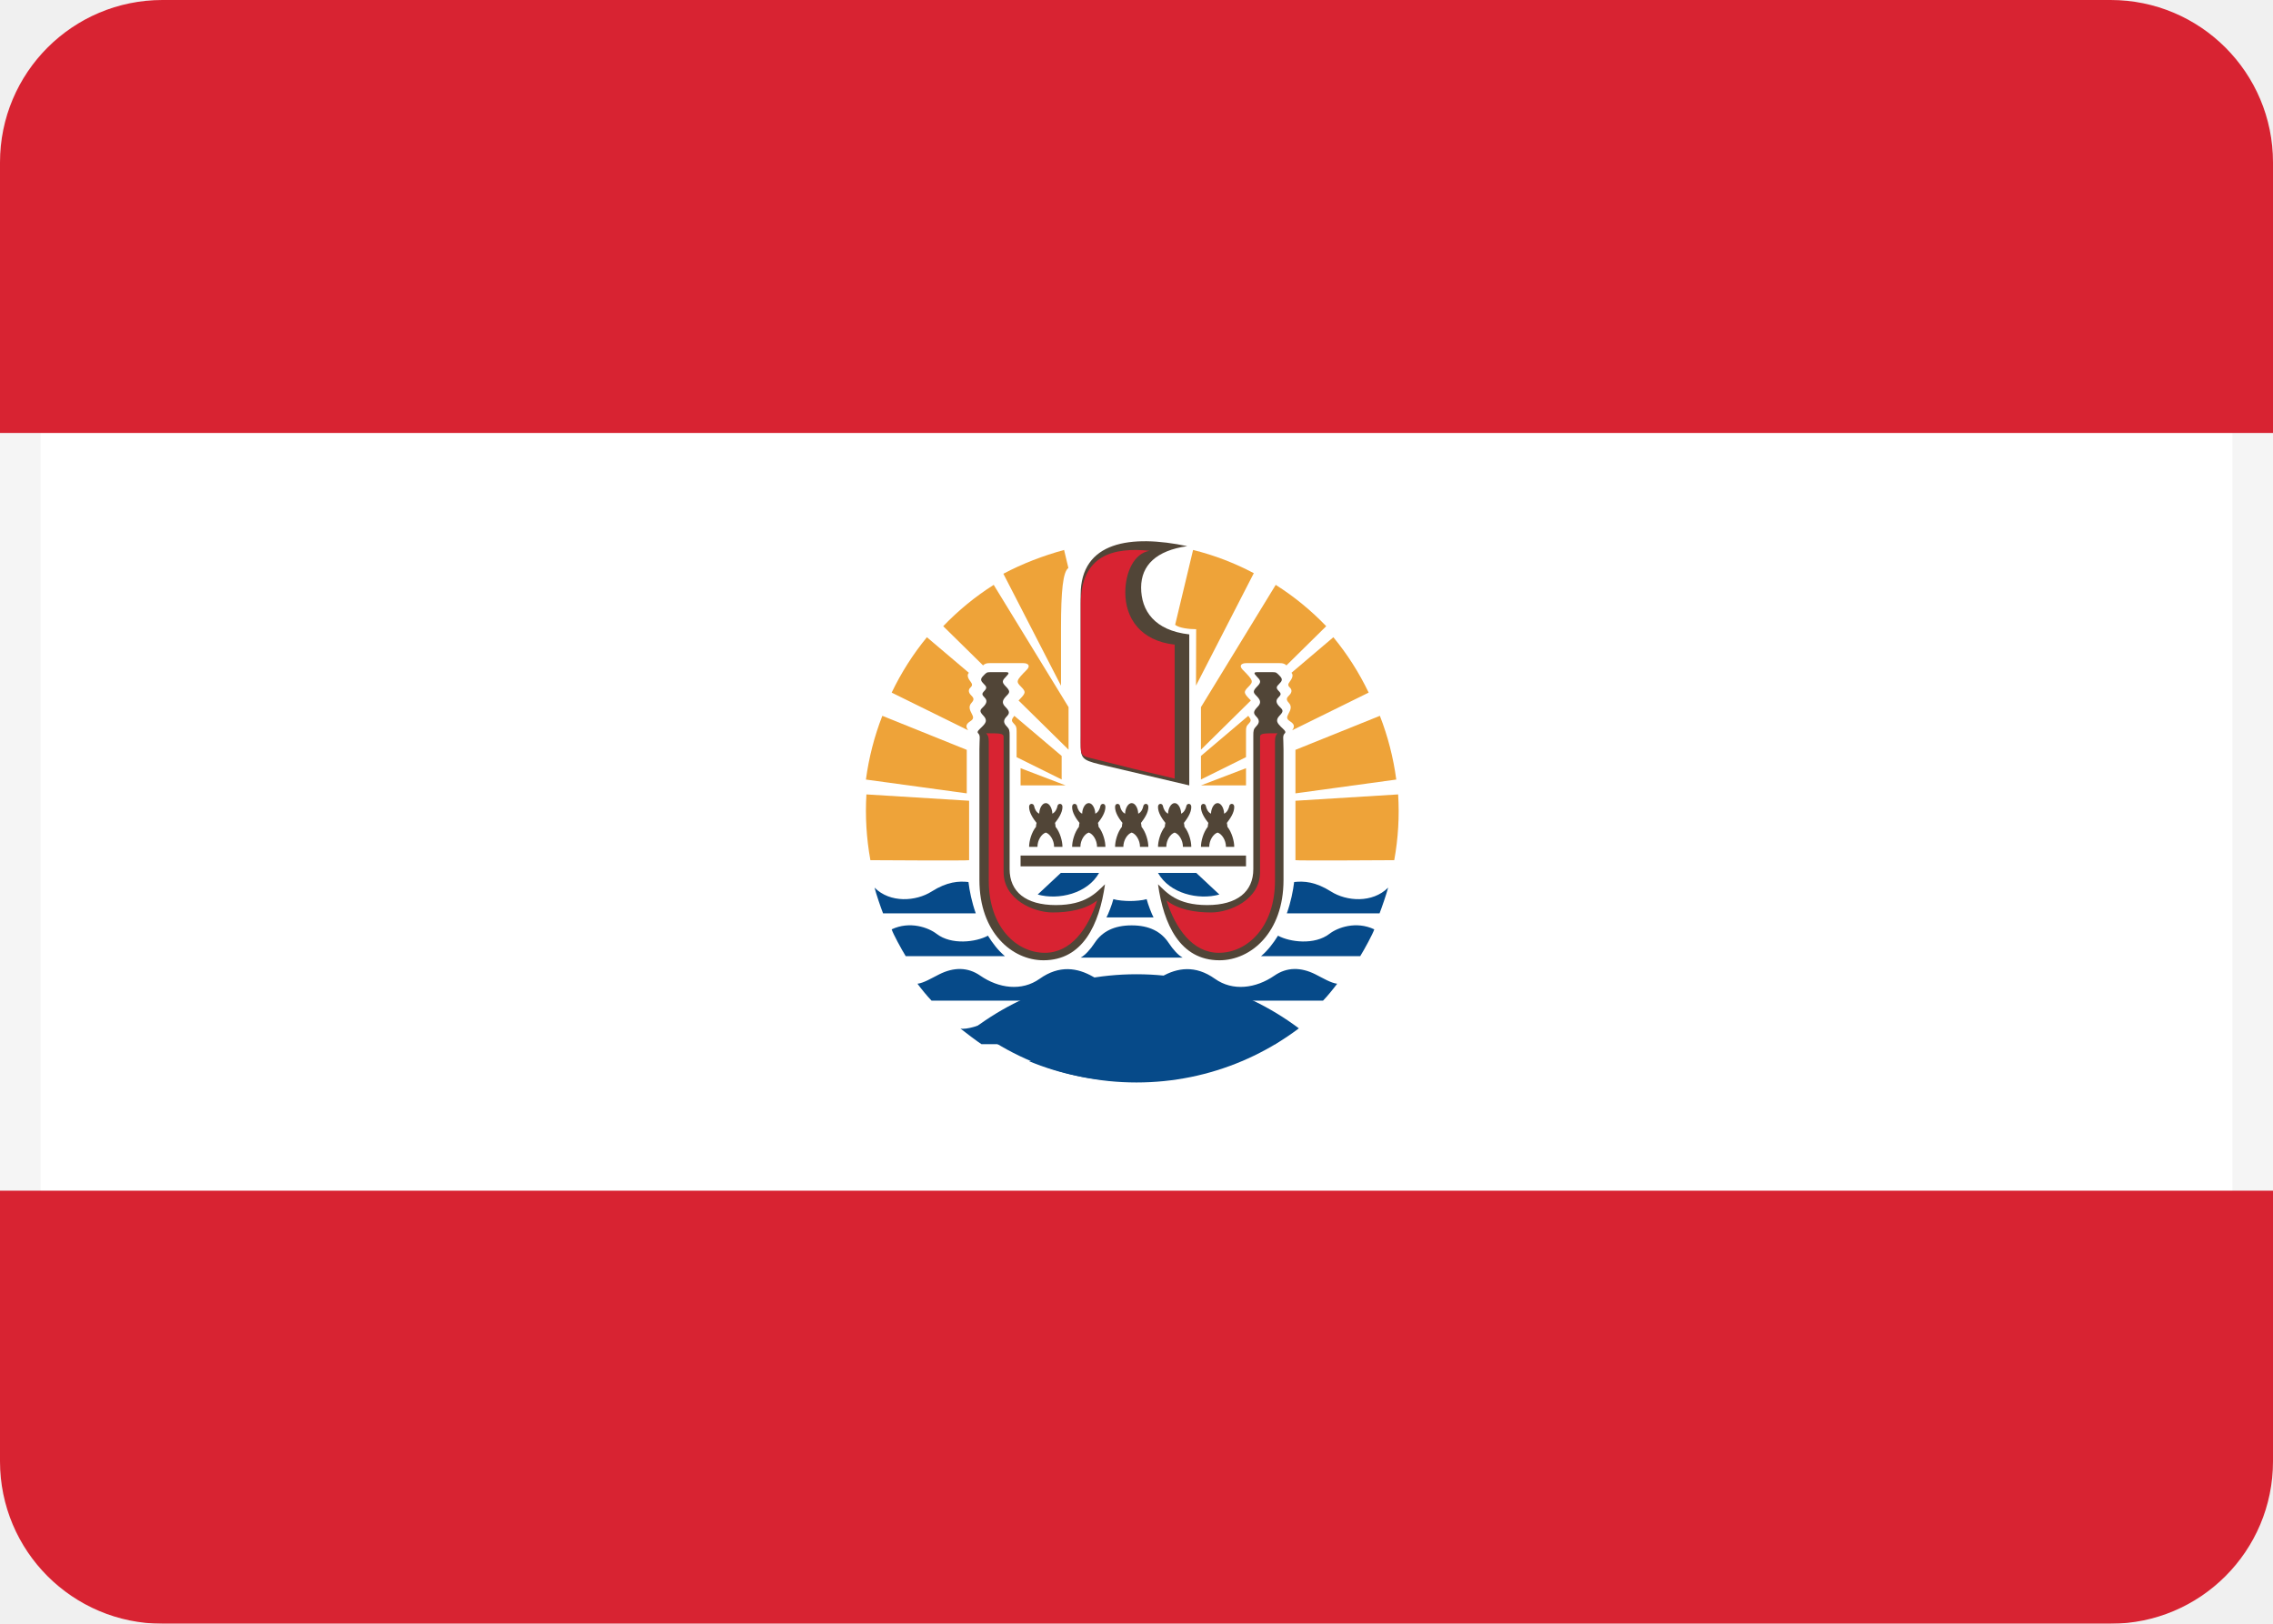
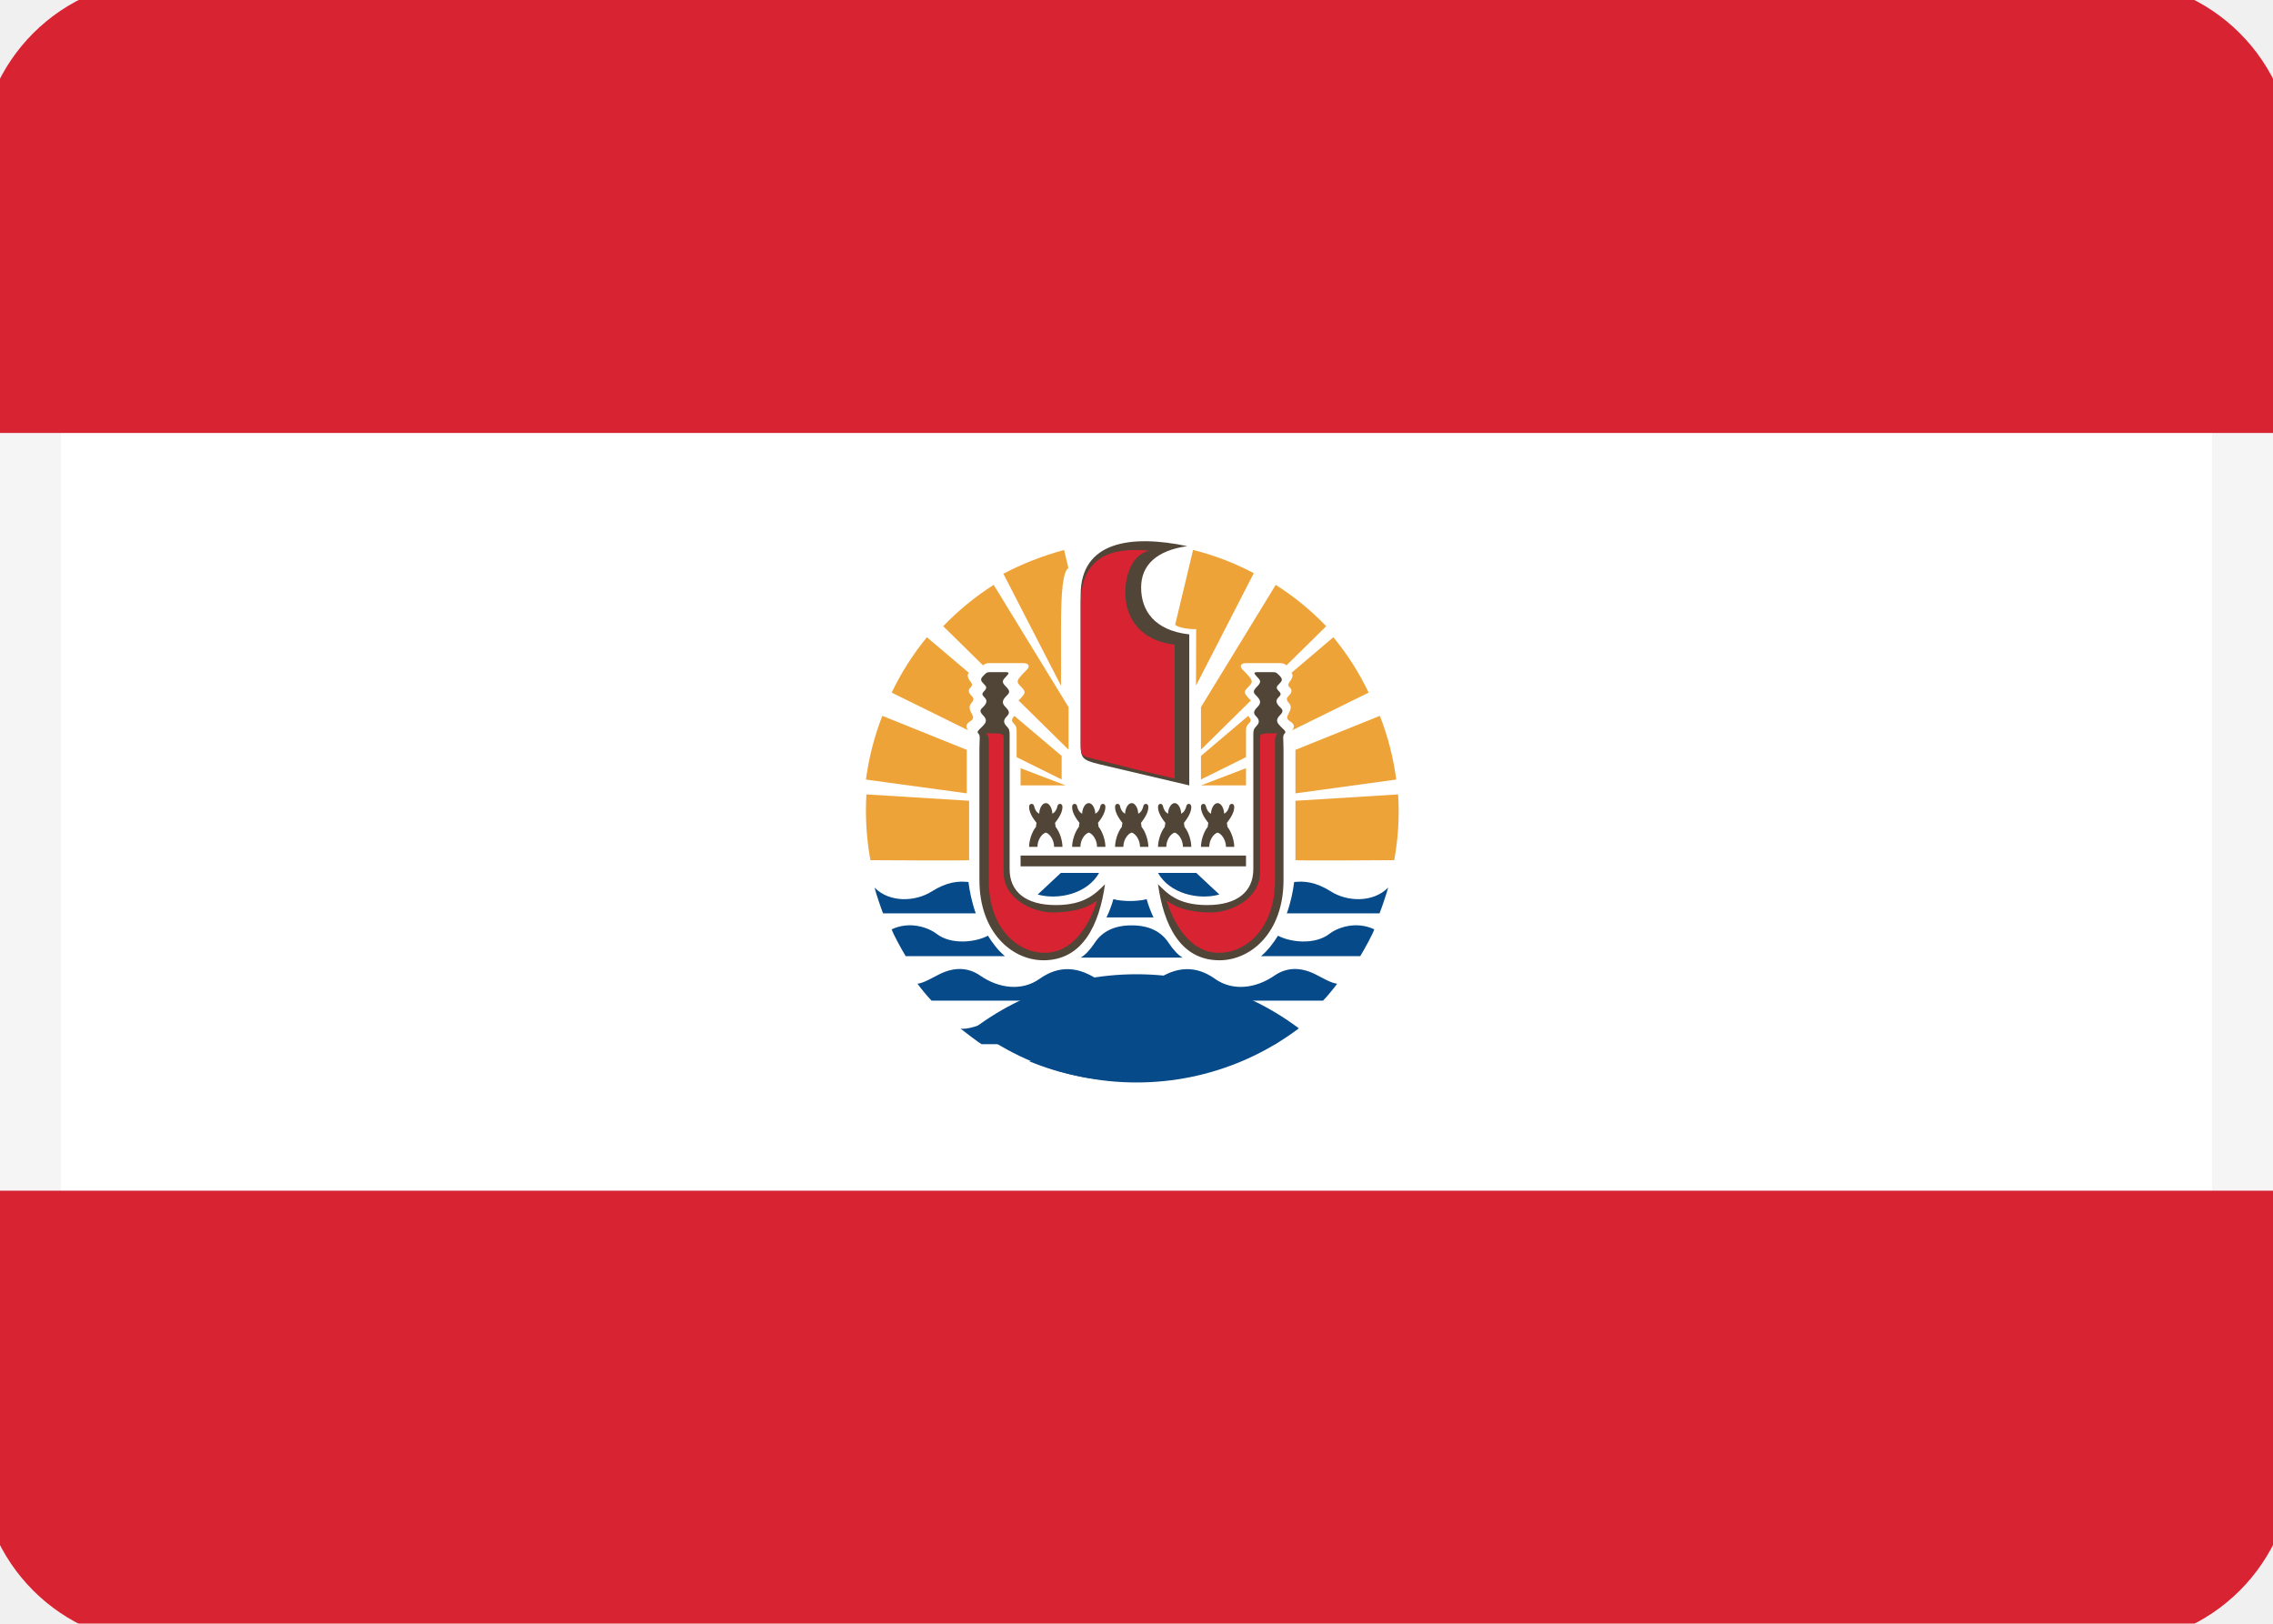
<svg xmlns="http://www.w3.org/2000/svg" width="28" height="20" viewBox="0 0 28 20" fill="none">
-   <rect x="0.25" y="0.25" width="27.5" height="19.5" rx="1.75" fill="white" stroke="#F5F5F5" stroke-width="0.5" />
+   <rect x="0.25" y="0.25" width="27.5" height="19.5" rx="1.75" fill="white" stroke="#F5F5F5" strokeWidth="0.5" />
  <mask id="mask0" style="mask-type:alpha" maskUnits="userSpaceOnUse" x="0" y="0" width="28" height="20">
-     <rect x="0.25" y="0.25" width="27.5" height="19.5" rx="1.75" fill="white" stroke="white" stroke-width="0.5" />
+     <rect x="0.25" y="0.25" width="27.5" height="19.5" rx="1.75" fill="white" stroke="white" strokeWidth="0.5" />
  </mask>
  <g mask="url(#mask0)">
    <path fill-rule="evenodd" clip-rule="evenodd" d="M0 5.333H28V0H0V5.333Z" fill="#D82332" />
    <path fill-rule="evenodd" clip-rule="evenodd" d="M0 20H28V14.666H0V20Z" fill="#D82332" />
    <path fill-rule="evenodd" clip-rule="evenodd" d="M13.068 10.752L12.783 11.018C13.04 11.09 13.397 11.006 13.539 10.752H13.068Z" fill="#064A89" />
    <path fill-rule="evenodd" clip-rule="evenodd" d="M10.773 10.933C10.965 11.126 11.284 11.103 11.476 10.981C11.669 10.859 11.81 10.851 11.93 10.864C11.943 10.973 11.971 11.112 12.02 11.25H10.878C10.85 11.179 10.794 11.015 10.773 10.933Z" fill="#064A89" />
    <path fill-rule="evenodd" clip-rule="evenodd" d="M10.984 11.447C11.208 11.341 11.437 11.425 11.537 11.502C11.72 11.643 12.022 11.605 12.17 11.525C12.227 11.617 12.296 11.708 12.379 11.777H11.157C11.107 11.697 11 11.5 10.984 11.447Z" fill="#064A89" />
    <path fill-rule="evenodd" clip-rule="evenodd" d="M16.298 12.325C16.352 12.27 16.424 12.181 16.472 12.117C16.393 12.107 16.301 12.05 16.204 12.001C16.024 11.911 15.852 11.911 15.699 12.017C15.471 12.174 15.187 12.213 14.966 12.056C14.724 11.883 14.499 11.921 14.31 12.03C14.12 12.139 14.001 12.145 13.887 12.145C13.773 12.145 13.653 12.139 13.464 12.03C13.274 11.921 13.05 11.883 12.807 12.056C12.586 12.213 12.302 12.174 12.075 12.017C11.922 11.911 11.75 11.911 11.57 12.001C11.472 12.05 11.381 12.107 11.302 12.117C11.349 12.181 11.422 12.27 11.475 12.325H16.298Z" fill="#064A89" />
    <path fill-rule="evenodd" clip-rule="evenodd" d="M15.707 12.861C15.757 12.829 15.896 12.723 15.966 12.669C15.89 12.685 15.717 12.629 15.628 12.582C15.369 12.447 15.199 12.46 15.006 12.563C14.814 12.666 14.542 12.72 14.343 12.611C14.145 12.502 14.002 12.473 13.898 12.473C13.794 12.473 13.652 12.502 13.453 12.611C13.254 12.72 12.983 12.666 12.79 12.563C12.598 12.46 12.427 12.447 12.168 12.582C12.079 12.629 11.907 12.685 11.831 12.669C11.9 12.723 12.039 12.829 12.09 12.861H15.707Z" fill="#064A89" />
    <path fill-rule="evenodd" clip-rule="evenodd" d="M14.568 11.795C14.515 11.766 14.452 11.699 14.395 11.612C14.303 11.475 14.158 11.398 13.94 11.398C13.723 11.398 13.577 11.475 13.486 11.612C13.429 11.699 13.366 11.766 13.312 11.795H14.568Z" fill="#064A89" />
    <path fill-rule="evenodd" clip-rule="evenodd" d="M14.21 11.3C14.188 11.261 14.141 11.139 14.125 11.075C14.075 11.091 13.977 11.098 13.92 11.098C13.863 11.098 13.765 11.091 13.715 11.075C13.699 11.139 13.652 11.261 13.63 11.3H14.21Z" fill="#064A89" />
    <path fill-rule="evenodd" clip-rule="evenodd" d="M14.736 10.752L15.021 11.018C14.763 11.09 14.407 11.006 14.265 10.752H14.736Z" fill="#064A89" />
    <path fill-rule="evenodd" clip-rule="evenodd" d="M17.1 10.933C16.907 11.126 16.588 11.103 16.396 10.981C16.203 10.859 16.062 10.851 15.942 10.864C15.929 10.973 15.901 11.112 15.852 11.25H16.994C17.022 11.179 17.078 11.015 17.1 10.933Z" fill="#064A89" />
    <path fill-rule="evenodd" clip-rule="evenodd" d="M16.929 11.447C16.705 11.341 16.476 11.425 16.377 11.502C16.194 11.643 15.891 11.605 15.743 11.525C15.686 11.617 15.617 11.708 15.534 11.777H16.756C16.806 11.697 16.913 11.5 16.929 11.447Z" fill="#064A89" />
    <path fill-rule="evenodd" clip-rule="evenodd" d="M15.159 13.071C14.776 13.23 14.357 13.318 13.918 13.318C13.479 13.318 13.06 13.23 12.677 13.071C12.759 13.061 12.868 13.021 12.956 12.972C13.098 12.891 13.356 12.875 13.48 12.956C13.603 13.036 13.751 13.116 13.918 13.116C14.086 13.116 14.234 13.036 14.357 12.956C14.48 12.875 14.739 12.891 14.881 12.972C14.969 13.021 15.077 13.062 15.159 13.071Z" fill="#064A89" />
    <path fill-rule="evenodd" clip-rule="evenodd" d="M14.625 6.727C13.934 6.582 13.312 6.666 13.312 7.327C13.312 7.974 13.312 8.937 13.312 9.135C13.312 9.334 13.316 9.359 13.549 9.415C14.054 9.534 14.101 9.546 14.65 9.674V7.814C14.221 7.766 14.057 7.521 14.057 7.237C14.057 6.961 14.246 6.781 14.625 6.727Z" fill="#514537" />
    <path fill-rule="evenodd" clip-rule="evenodd" d="M12.854 11.828C12.469 11.828 12.065 11.488 12.065 10.84C12.065 10.192 12.065 9.378 12.065 9.23C12.065 9.084 12.081 9.064 12.048 9.03C12.028 9.01 12.07 8.98 12.098 8.951C12.141 8.908 12.17 8.872 12.112 8.813C12.055 8.755 12.079 8.74 12.116 8.703C12.152 8.666 12.166 8.629 12.131 8.594C12.097 8.558 12.089 8.547 12.127 8.509C12.164 8.47 12.149 8.454 12.117 8.422C12.085 8.39 12.07 8.367 12.111 8.326C12.15 8.286 12.153 8.279 12.199 8.279C12.245 8.279 12.344 8.279 12.389 8.279C12.433 8.279 12.434 8.293 12.396 8.331C12.348 8.38 12.334 8.399 12.389 8.454C12.443 8.509 12.441 8.528 12.406 8.563C12.354 8.616 12.331 8.652 12.384 8.706C12.437 8.76 12.441 8.784 12.401 8.825C12.361 8.865 12.357 8.902 12.401 8.946C12.435 8.981 12.437 9.001 12.437 9.062C12.437 9.429 12.437 10.43 12.437 10.706C12.437 10.981 12.633 11.148 13.006 11.148C13.378 11.148 13.504 10.994 13.612 10.892C13.542 11.386 13.34 11.828 12.854 11.828Z" fill="#514537" />
    <path fill-rule="evenodd" clip-rule="evenodd" d="M13.941 10.255C13.993 10.271 14.043 10.348 14.043 10.431H14.146C14.146 10.36 14.116 10.251 14.062 10.184C14.061 10.166 14.058 10.151 14.055 10.136C14.092 10.088 14.148 10.011 14.146 9.937C14.145 9.89 14.091 9.892 14.084 9.929C14.079 9.959 14.059 10.006 14.021 10.022C14.021 9.963 13.988 9.892 13.941 9.892C13.893 9.892 13.86 9.963 13.86 10.022C13.822 10.006 13.802 9.959 13.797 9.929C13.791 9.892 13.737 9.89 13.736 9.937C13.734 10.011 13.789 10.088 13.827 10.136C13.823 10.151 13.821 10.166 13.82 10.184C13.766 10.251 13.736 10.36 13.736 10.431H13.838C13.838 10.348 13.889 10.271 13.941 10.255Z" fill="#514537" />
    <path fill-rule="evenodd" clip-rule="evenodd" d="M13.412 10.255C13.464 10.271 13.514 10.348 13.514 10.431H13.617C13.617 10.36 13.587 10.251 13.533 10.184C13.532 10.166 13.529 10.151 13.525 10.136C13.563 10.088 13.618 10.011 13.617 9.937C13.616 9.89 13.562 9.892 13.555 9.929C13.55 9.959 13.53 10.006 13.492 10.022C13.492 9.963 13.459 9.892 13.412 9.892C13.364 9.892 13.331 9.963 13.331 10.022C13.293 10.006 13.273 9.959 13.268 9.929C13.262 9.892 13.208 9.89 13.207 9.937C13.205 10.011 13.26 10.088 13.298 10.136C13.294 10.151 13.292 10.166 13.291 10.184C13.237 10.251 13.207 10.36 13.207 10.431H13.309C13.309 10.348 13.36 10.271 13.412 10.255Z" fill="#514537" />
    <path fill-rule="evenodd" clip-rule="evenodd" d="M12.883 10.255C12.934 10.271 12.985 10.348 12.985 10.431H13.088C13.088 10.36 13.058 10.251 13.003 10.184C13.002 10.166 13 10.151 12.996 10.136C13.034 10.088 13.089 10.011 13.088 9.937C13.087 9.89 13.032 9.892 13.026 9.929C13.021 9.959 13.001 10.006 12.963 10.022C12.963 9.963 12.93 9.892 12.883 9.892C12.835 9.892 12.802 9.963 12.802 10.022C12.764 10.006 12.744 9.959 12.739 9.929C12.732 9.892 12.678 9.89 12.677 9.937C12.676 10.011 12.731 10.088 12.769 10.136C12.765 10.151 12.762 10.166 12.762 10.184C12.707 10.251 12.677 10.36 12.677 10.431H12.78C12.78 10.348 12.83 10.271 12.883 10.255Z" fill="#514537" />
    <path fill-rule="evenodd" clip-rule="evenodd" d="M14.47 10.255C14.418 10.271 14.367 10.348 14.367 10.431H14.265C14.265 10.36 14.295 10.251 14.349 10.184C14.35 10.166 14.352 10.151 14.356 10.136C14.318 10.088 14.263 10.011 14.265 9.937C14.266 9.89 14.32 9.892 14.326 9.929C14.332 9.959 14.352 10.006 14.389 10.022C14.389 9.963 14.423 9.892 14.47 9.892C14.517 9.892 14.55 9.963 14.55 10.022C14.588 10.006 14.608 9.959 14.614 9.929C14.62 9.892 14.674 9.89 14.675 9.937C14.677 10.011 14.621 10.088 14.584 10.136C14.587 10.151 14.59 10.166 14.591 10.184C14.645 10.251 14.675 10.36 14.675 10.431H14.572C14.572 10.348 14.522 10.271 14.47 10.255Z" fill="#514537" />
    <path fill-rule="evenodd" clip-rule="evenodd" d="M14.999 10.255C14.947 10.271 14.896 10.348 14.896 10.431H14.794C14.794 10.36 14.824 10.251 14.878 10.184C14.879 10.166 14.881 10.151 14.885 10.136C14.847 10.088 14.792 10.011 14.794 9.937C14.795 9.89 14.849 9.892 14.855 9.929C14.861 9.959 14.88 10.006 14.918 10.022C14.918 9.963 14.952 9.892 14.999 9.892C15.046 9.892 15.079 9.963 15.079 10.022C15.117 10.006 15.137 9.959 15.143 9.929C15.149 9.892 15.203 9.89 15.204 9.937C15.206 10.011 15.15 10.088 15.113 10.136C15.117 10.151 15.119 10.166 15.12 10.184C15.174 10.251 15.204 10.36 15.204 10.431H15.102C15.102 10.348 15.051 10.271 14.999 10.255Z" fill="#514537" />
    <path fill-rule="evenodd" clip-rule="evenodd" d="M12.572 10.538H15.349V10.671H12.572V10.538Z" fill="#514537" />
    <path fill-rule="evenodd" clip-rule="evenodd" d="M15.022 11.828C15.407 11.828 15.811 11.488 15.811 10.84C15.811 10.192 15.811 9.378 15.811 9.23C15.811 9.084 15.795 9.064 15.829 9.03C15.848 9.01 15.807 8.98 15.778 8.951C15.736 8.908 15.706 8.872 15.764 8.813C15.822 8.755 15.797 8.74 15.761 8.703C15.724 8.666 15.71 8.629 15.745 8.594C15.78 8.558 15.788 8.547 15.75 8.509C15.712 8.47 15.728 8.454 15.759 8.422C15.791 8.39 15.806 8.367 15.765 8.326C15.726 8.286 15.723 8.279 15.677 8.279C15.631 8.279 15.532 8.279 15.488 8.279C15.444 8.279 15.443 8.293 15.48 8.331C15.528 8.38 15.542 8.399 15.488 8.454C15.433 8.509 15.436 8.528 15.47 8.563C15.523 8.616 15.545 8.652 15.492 8.706C15.44 8.76 15.435 8.784 15.475 8.825C15.515 8.865 15.519 8.902 15.475 8.946C15.441 8.981 15.439 9.001 15.439 9.062C15.439 9.429 15.439 10.43 15.439 10.706C15.439 10.981 15.243 11.148 14.871 11.148C14.498 11.148 14.372 10.994 14.265 10.892C14.334 11.386 14.536 11.828 15.022 11.828Z" fill="#514537" />
    <path fill-rule="evenodd" clip-rule="evenodd" d="M12.572 9.674C12.572 9.674 12.572 9.58 12.572 9.462L13.127 9.674L12.572 9.674Z" fill="#EEA339" />
    <path fill-rule="evenodd" clip-rule="evenodd" d="M11.909 9.772L10.667 9.602C10.703 9.332 10.771 9.068 10.869 8.817L11.909 9.236V9.772Z" fill="#EEA339" />
    <path fill-rule="evenodd" clip-rule="evenodd" d="M14.476 7.696L14.697 6.774C14.956 6.838 15.207 6.934 15.445 7.06L14.733 8.445L14.735 7.75C14.653 7.75 14.527 7.737 14.476 7.696Z" fill="#EEA339" />
    <path fill-rule="evenodd" clip-rule="evenodd" d="M11.938 9.863L10.673 9.785C10.657 10.054 10.673 10.326 10.722 10.595C10.722 10.595 11.938 10.603 11.938 10.595V9.863Z" fill="#EEA339" />
    <path fill-rule="evenodd" clip-rule="evenodd" d="M11.926 8.995C11.885 8.941 11.91 8.912 11.954 8.883C11.998 8.854 11.992 8.831 11.97 8.79C11.948 8.748 11.926 8.703 11.967 8.658C12.008 8.613 11.992 8.594 11.961 8.562C11.929 8.53 11.926 8.495 11.954 8.469C11.983 8.443 11.976 8.424 11.958 8.399C11.938 8.373 11.901 8.321 11.935 8.287L11.418 7.849C11.248 8.056 11.102 8.285 10.984 8.531L11.926 8.995Z" fill="#EEA339" />
    <path fill-rule="evenodd" clip-rule="evenodd" d="M13.163 9.234L12.547 8.628C12.634 8.54 12.643 8.525 12.582 8.463C12.514 8.395 12.512 8.387 12.649 8.249C12.695 8.201 12.669 8.168 12.603 8.168C12.537 8.168 12.232 8.168 12.197 8.168C12.162 8.168 12.135 8.17 12.11 8.196L11.619 7.713C11.806 7.518 12.015 7.347 12.241 7.204L13.163 8.71V9.234Z" fill="#EEA339" />
    <path fill-rule="evenodd" clip-rule="evenodd" d="M12.523 9.326C12.523 9.176 12.523 9.027 12.523 9.005C12.523 8.96 12.52 8.943 12.485 8.908C12.45 8.872 12.468 8.855 12.495 8.817L13.078 9.311V9.601L12.523 9.326Z" fill="#EEA339" />
    <path fill-rule="evenodd" clip-rule="evenodd" d="M13.07 8.446C13.07 8.157 13.07 7.889 13.07 7.735C13.07 7.273 13.095 7.042 13.161 6.996L13.108 6.774C12.849 6.845 12.598 6.941 12.36 7.067L13.07 8.446Z" fill="#EEA339" />
    <path fill-rule="evenodd" clip-rule="evenodd" d="M15.349 9.674C15.349 9.674 15.349 9.58 15.349 9.462L14.794 9.674L15.349 9.674Z" fill="#EEA339" />
    <path fill-rule="evenodd" clip-rule="evenodd" d="M15.958 9.772L17.2 9.602C17.164 9.332 17.096 9.068 16.998 8.817L15.958 9.236V9.772Z" fill="#EEA339" />
    <path fill-rule="evenodd" clip-rule="evenodd" d="M15.958 9.863L17.223 9.785C17.24 10.054 17.224 10.326 17.175 10.595C17.175 10.595 15.958 10.603 15.958 10.595V9.863Z" fill="#EEA339" />
    <path fill-rule="evenodd" clip-rule="evenodd" d="M15.918 8.995C15.959 8.941 15.934 8.912 15.889 8.883C15.845 8.854 15.851 8.831 15.873 8.79C15.896 8.748 15.918 8.703 15.877 8.658C15.836 8.613 15.851 8.594 15.883 8.562C15.915 8.53 15.918 8.495 15.889 8.469C15.861 8.443 15.867 8.424 15.886 8.399C15.905 8.373 15.942 8.321 15.909 8.287L16.425 7.849C16.596 8.056 16.742 8.285 16.86 8.531L15.918 8.995Z" fill="#EEA339" />
    <path fill-rule="evenodd" clip-rule="evenodd" d="M14.794 9.234L15.409 8.628C15.322 8.54 15.313 8.525 15.375 8.463C15.442 8.395 15.445 8.387 15.308 8.249C15.261 8.201 15.288 8.168 15.354 8.168C15.42 8.168 15.725 8.168 15.759 8.168C15.794 8.168 15.821 8.17 15.847 8.196L16.337 7.713C16.15 7.518 15.941 7.347 15.715 7.204L14.794 8.71V9.234Z" fill="#EEA339" />
    <path fill-rule="evenodd" clip-rule="evenodd" d="M15.349 9.326C15.349 9.176 15.349 9.027 15.349 9.005C15.349 8.96 15.352 8.943 15.387 8.908C15.422 8.872 15.404 8.855 15.377 8.817L14.794 9.311V9.601L15.349 9.326Z" fill="#EEA339" />
    <path fill-rule="evenodd" clip-rule="evenodd" d="M12.148 9.032C12.17 9.055 12.18 9.077 12.18 9.132C12.18 9.186 12.18 10.379 12.18 10.848C12.18 11.418 12.521 11.736 12.871 11.736C13.193 11.736 13.405 11.438 13.515 11.091C13.373 11.204 13.165 11.239 12.966 11.239C12.735 11.239 12.363 11.082 12.363 10.742C12.363 10.427 12.363 9.263 12.363 9.077C12.363 9.032 12.319 9.032 12.148 9.032Z" fill="#D82332" />
    <path fill-rule="evenodd" clip-rule="evenodd" d="M14.161 6.784C13.721 6.739 13.313 6.832 13.313 7.442C13.313 8.083 13.313 8.866 13.313 9.063C13.313 9.333 13.292 9.301 13.518 9.358C13.927 9.461 13.973 9.474 14.47 9.59V7.94C14.046 7.893 13.862 7.611 13.862 7.298C13.862 7.05 13.97 6.815 14.161 6.784Z" fill="#D82332" />
    <path fill-rule="evenodd" clip-rule="evenodd" d="M15.737 9.032C15.715 9.055 15.706 9.077 15.706 9.132C15.706 9.186 15.706 10.379 15.706 10.848C15.706 11.418 15.365 11.736 15.014 11.736C14.692 11.736 14.481 11.438 14.37 11.091C14.512 11.204 14.721 11.239 14.92 11.239C15.15 11.239 15.522 11.082 15.522 10.742C15.522 10.427 15.522 9.263 15.522 9.077C15.522 9.032 15.567 9.032 15.737 9.032Z" fill="#D82332" />
    <mask id="mask1" style="mask-type:alpha" maskUnits="userSpaceOnUse" x="10" y="6" width="8" height="8">
      <path fill-rule="evenodd" clip-rule="evenodd" d="M14 13.333C15.841 13.333 17.333 11.841 17.333 10C17.333 8.159 15.841 6.667 14 6.667C12.159 6.667 10.667 8.159 10.667 10C10.667 11.841 12.159 13.333 14 13.333Z" fill="white" />
    </mask>
    <g mask="url(#mask1)">
      <path fill-rule="evenodd" clip-rule="evenodd" d="M14 18.667C15.841 18.667 17.333 17.174 17.333 15.333C17.333 13.492 15.841 12 14 12C12.159 12 10.667 13.492 10.667 15.333C10.667 17.174 12.159 18.667 14 18.667Z" fill="#064A89" />
    </g>
  </g>
</svg>
